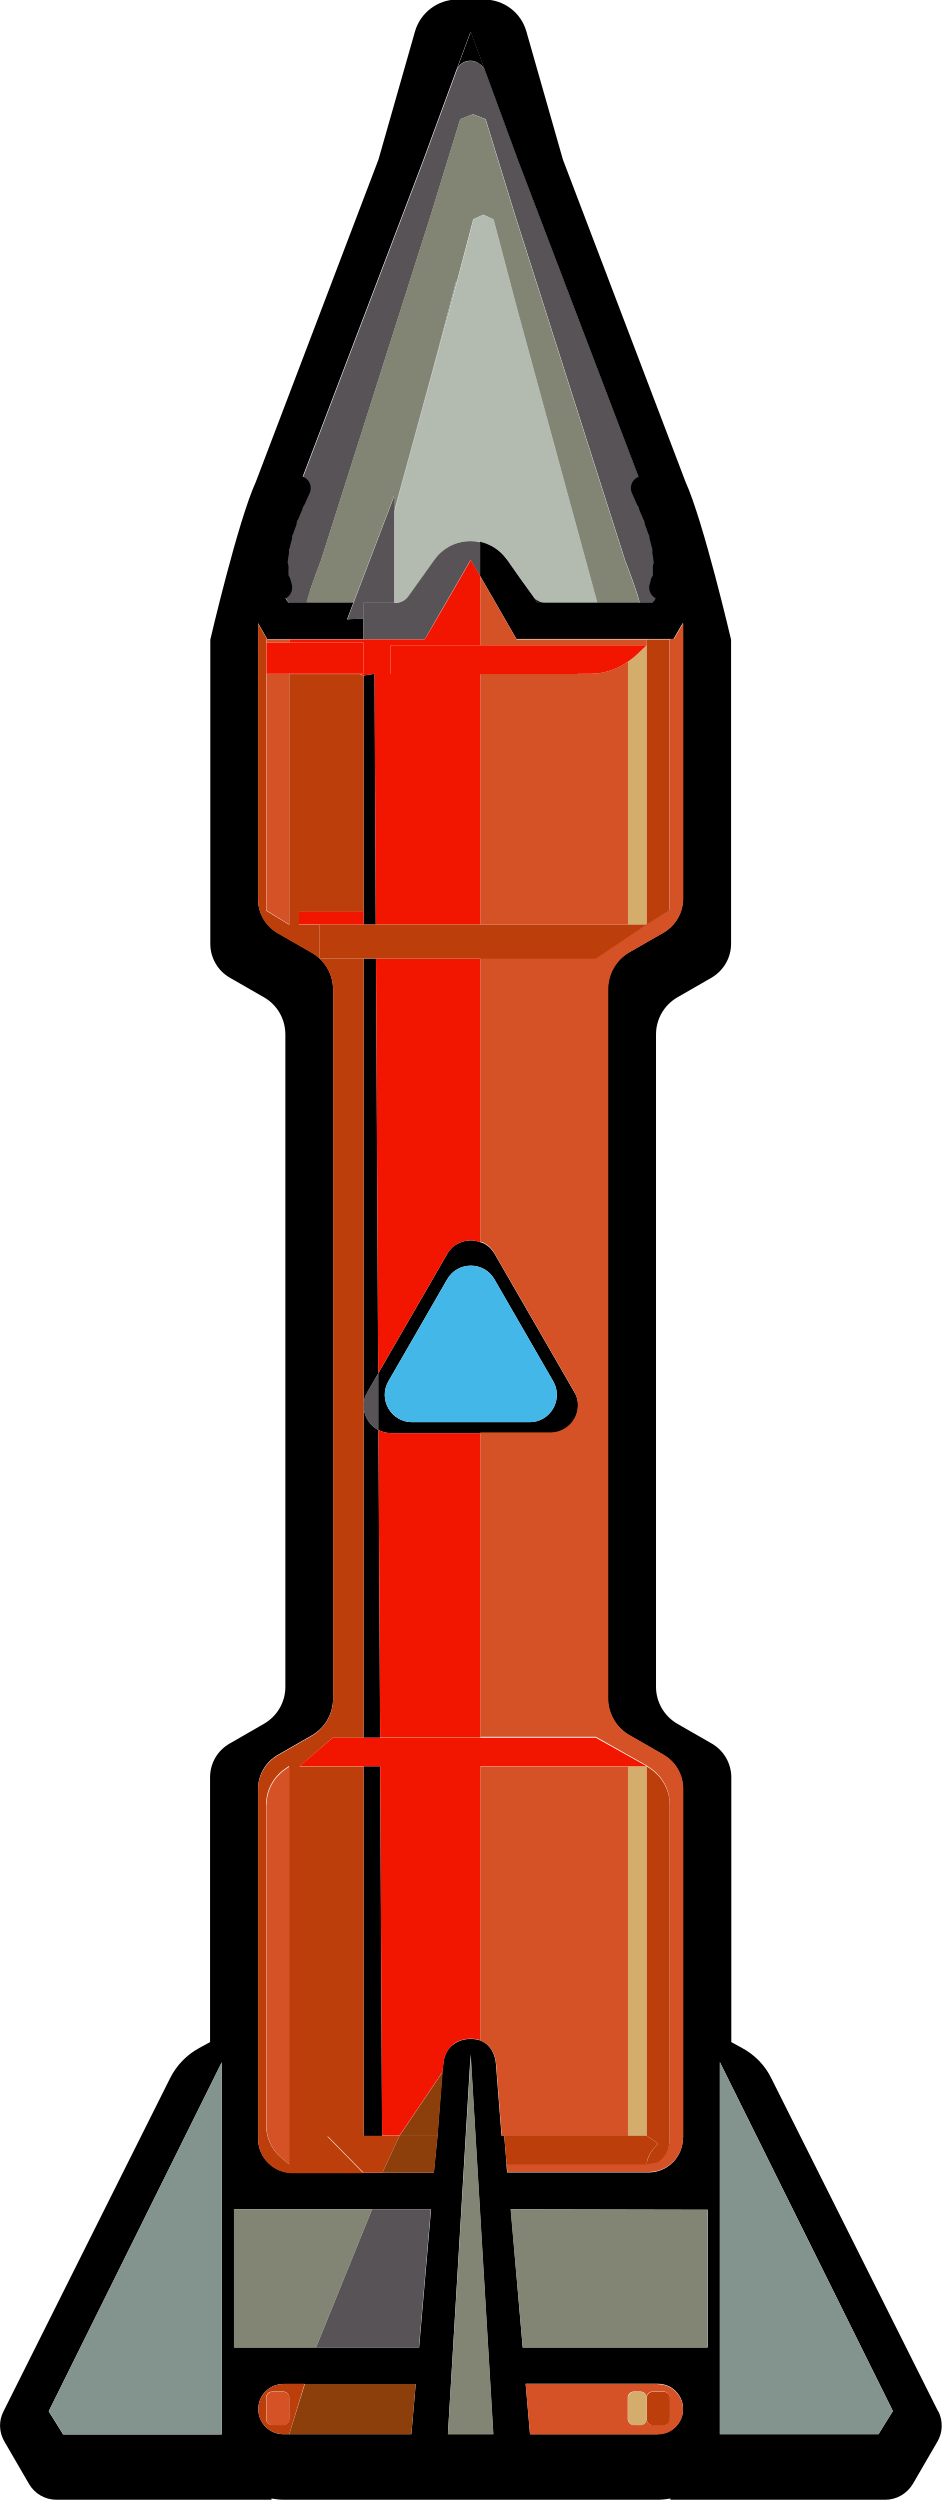
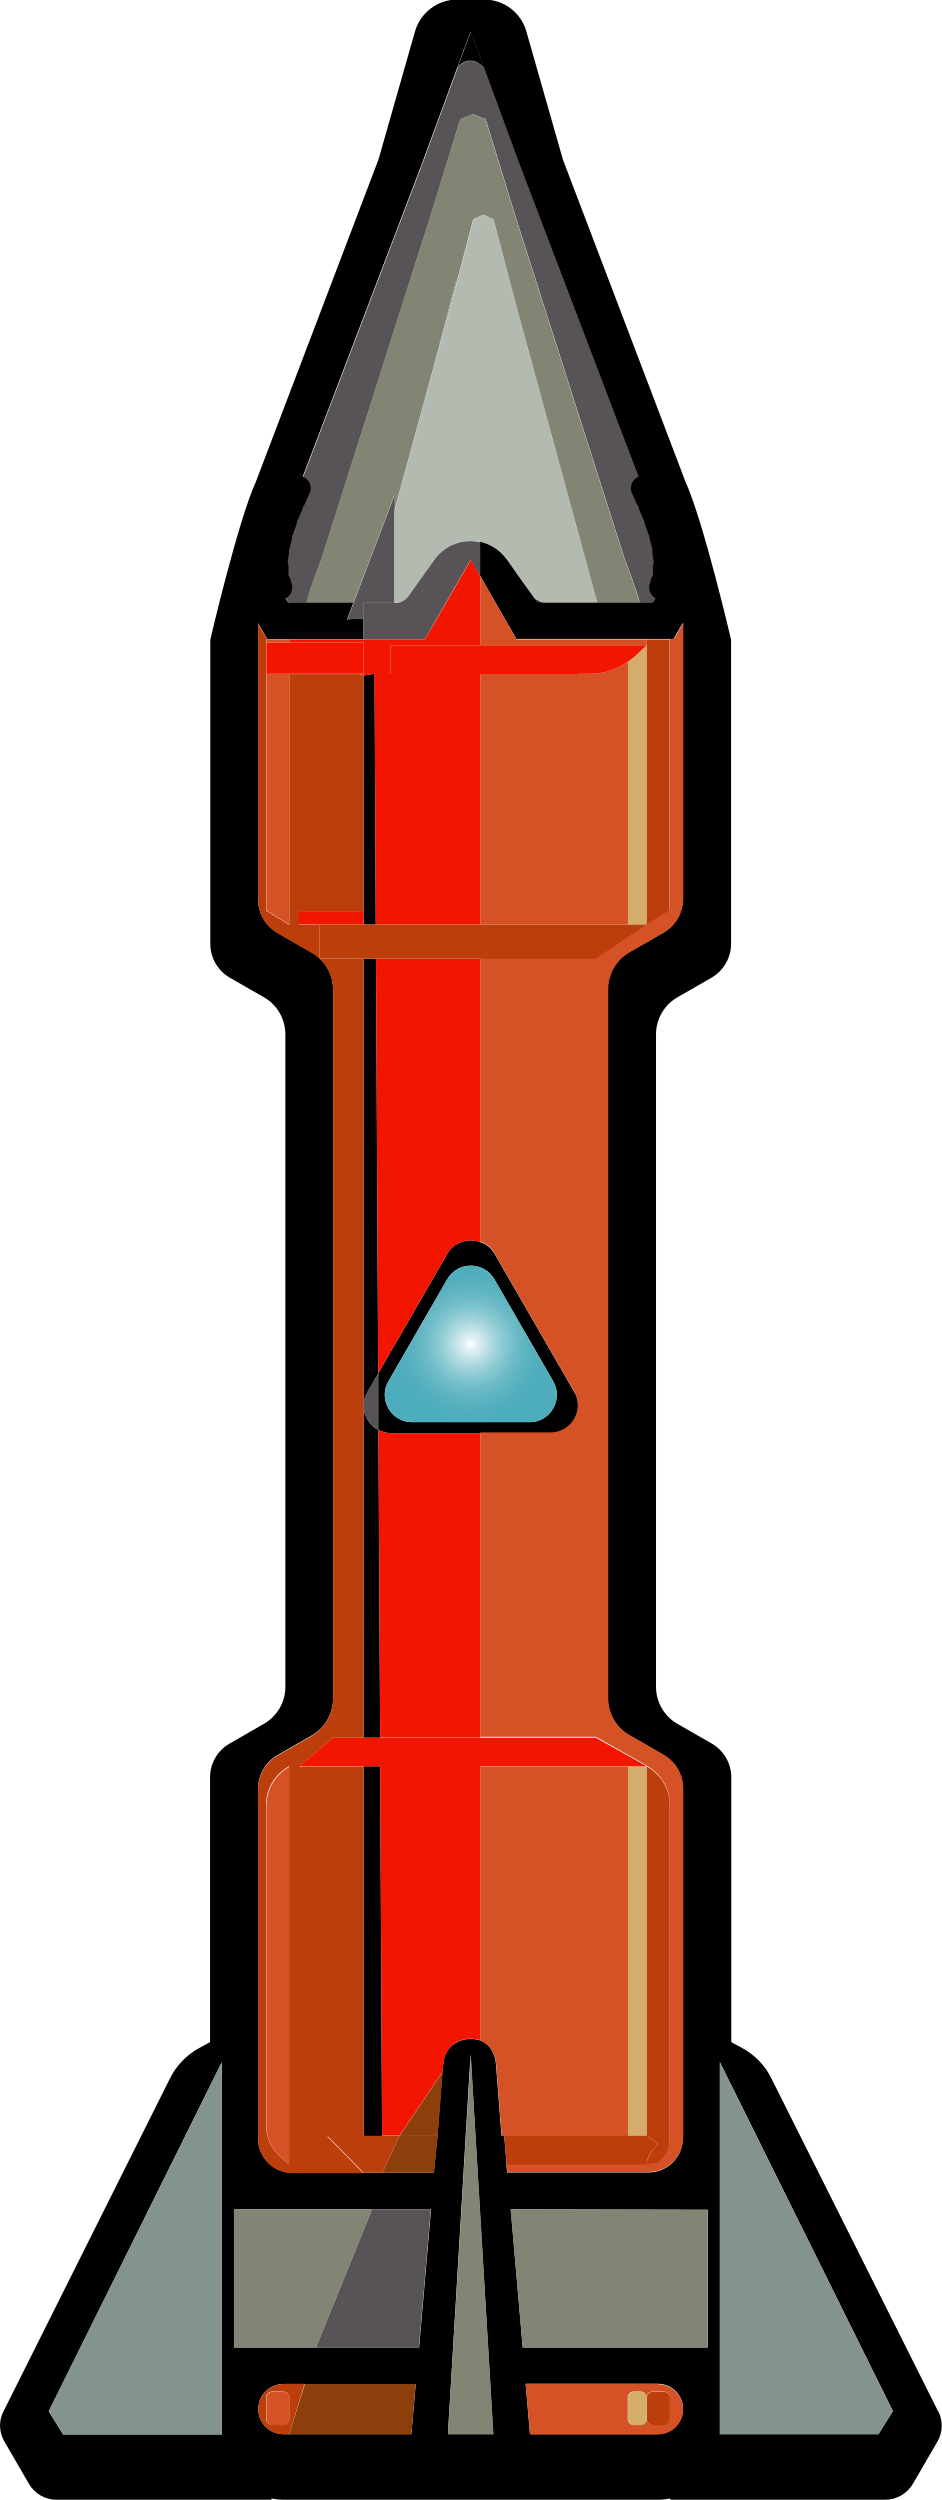
- <svg xmlns="http://www.w3.org/2000/svg" id="Layer_2" data-name="Layer 2" viewBox="0 0 38.63 102.59">
+ <svg xmlns="http://www.w3.org/2000/svg" xmlns:xlink="http://www.w3.org/1999/xlink" id="Layer_2" data-name="Layer 2" viewBox="0 0 38.63 102.59">
  <defs>
    <style>
      .cls-1 {
        fill: #bc3e0b;
      }

      .cls-2 {
        fill: #585356;
      }

      .cls-3 {
+         fill: url(#Blue_Green_Radial);
+       }
+ 
+       .cls-4 {
        fill: #b3bbb1;
      }

-       .cls-4 {
+       .cls-5 {
        fill: #838574;
      }

-       .cls-5 {
+       .cls-6 {
        fill: none;
        stroke: #000;
        stroke-linecap: round;
        stroke-linejoin: round;
      }

-       .cls-6 {
+       .cls-7 {
        fill: #d4ad6d;
      }

-       .cls-7 {
+       .cls-8 {
+         fill: url(#Blue_Green_Radial-3);
+       }
+ 
+       .cls-9 {
+         fill: url(#Blue_Green_Radial-4);
+       }
+ 
+       .cls-10 {
+         fill: url(#Blue_Green_Radial-2);
+       }
+ 
+       .cls-11 {
        fill: #8c3e0b;
      }

-       .cls-8 {
+       .cls-12 {
        fill: #d45225;
      }

-       .cls-9 {
+       .cls-13 {
        fill: #83938d;
      }

-       .cls-10 {
+       .cls-14 {
        fill: #f21500;
      }
- 
-       .cls-11 {
-         fill: #44b7e9;
-       }
    </style>
+     <radialGradient id="Blue_Green_Radial" data-name="Blue Green Radial" cx="19.12" cy="83.7" fx="19.12" fy="83.7" r=".14" gradientUnits="userSpaceOnUse">
+       <stop offset="0" stop-color="#fff" />
+       <stop offset=".12" stop-color="#d5ebef" />
+       <stop offset=".26" stop-color="#acd8df" />
+       <stop offset=".4" stop-color="#89c9d2" />
+       <stop offset=".54" stop-color="#6fbcc8" />
+       <stop offset=".69" stop-color="#5cb3c1" />
+       <stop offset=".84" stop-color="#50aebd" />
+       <stop offset="1" stop-color="#4dadbc" />
+     </radialGradient>
+     <radialGradient id="Blue_Green_Radial-2" data-name="Blue Green Radial" cx="20.08" cy="51.25" fx="20.08" fy="51.25" r=".21" xlink:href="#Blue_Green_Radial" />
+     <radialGradient id="Blue_Green_Radial-3" data-name="Blue Green Radial" cx="18.56" cy="51.25" fx="18.56" fy="51.25" r=".21" xlink:href="#Blue_Green_Radial" />
+     <radialGradient id="Blue_Green_Radial-4" data-name="Blue Green Radial" cx="19.32" cy="55.15" fx="19.32" fy="55.15" r="3.38" xlink:href="#Blue_Green_Radial" />
  </defs>
  <g id="Layer_1-2" data-name="Layer 1">
    <g>
      <path class="cls-2" d="M12.71,24.28c.04-.12.08-.23.12-.35.04-.1.07-.2.11-.31.06-.16.12-.32.18-.48.02-.05.04-.1.06-.15,0-.01,0-.02.01-.04l2.31-7.27,2.18-6.85,1.21-3.94h0s.52-.2.52-.2l.52.2h0s1.21,3.94,1.21,3.94l4.5,14.12s0,.03.01.04c.02.05.04.1.06.15.06.16.12.31.18.48.04.1.07.2.11.31.04.12.08.23.12.35.04.11.07.22.1.33.01.04.02.09.04.13h.53l.07-.09c.12-.17.22-.35.29-.54.02-.06.03-.13.05-.19.04-.13.08-.25.1-.38.01-.08,0-.16,0-.24,0-.12.02-.23.01-.35,0-.09-.03-.19-.04-.29-.01-.11-.02-.22-.04-.32-.02-.1-.05-.21-.08-.31-.03-.1-.05-.21-.08-.31-.03-.1-.07-.21-.11-.31-.04-.1-.07-.21-.11-.31-.04-.11-.09-.22-.14-.33-.04-.1-.08-.19-.12-.29-.07-.15-.13-.3-.2-.45-.02-.05-.04-.09-.06-.14,0-.01-.01-.02-.01-.03l-5.05-13.26-1.36-3.7h0c-.04-.11-.12-.19-.2-.25-.31-.26-.82-.18-.97.25h0l-1.36,3.7-2.45,6.44-2.6,6.82s0,.02-.01.03c-.02.05-.04.09-.06.14-.07.15-.13.3-.2.45-.04.09-.08.19-.12.29-.05.11-.09.22-.14.33-.04.1-.07.21-.11.31-.04.1-.08.21-.11.31-.03.1-.05.21-.08.31-.03.1-.06.21-.08.31-.02.11-.03.22-.04.32-.01.1-.03.19-.04.29,0,.12,0,.24.01.35,0,.08,0,.16,0,.24.02.13.06.26.1.38.02.06.02.13.05.19.07.19.17.37.29.54l.07.09h.73s.03-.09.04-.13c.03-.11.06-.22.1-.33Z" />
-       <path class="cls-4" d="M16.18,20.95l1.57-5.74.96-3.64h0s.04-.02.04-.02l.67-2.55h0s.41-.19.41-.19l.41.19h0s.96,3.64.96,3.64l3.3,12.1h1.75s-.03-.09-.04-.13c-.03-.11-.06-.22-.1-.33-.04-.12-.08-.23-.12-.35-.04-.1-.07-.2-.11-.31-.06-.16-.12-.32-.18-.48-.02-.05-.04-.1-.06-.15,0-.01,0-.02-.01-.04l-4.5-14.12-1.21-3.94h0s-.52-.2-.52-.2l-.52.2h0s-1.21,3.94-1.21,3.94l-2.18,6.85-2.31,7.27s0,.03-.01.04c-.02.05-.04.1-.06.15-.06.16-.12.31-.18.48-.04.1-.07.2-.11.31-.04.12-.08.23-.12.35-.04.11-.07.22-.1.33-.01.04-.02.09-.04.13h1.94l1.67-4.39v.61Z" />
-       <polygon class="cls-9" points="18.46 12.64 18.75 11.55 18.71 11.57 18.71 11.57 17.75 15.21 16.18 20.95 16.18 20.99 16.74 18.96 18.46 12.64" />
-       <path class="cls-3" d="M20.25,9h0s-.41-.19-.41-.19l-.41.19h0s-.67,2.55-.67,2.55l-.29,1.08-1.73,6.32-.55,2.03v3.75h.07c.2,0,.39-.1.51-.26l1.08-1.51c.45-.63,1.19-.86,1.87-.72.42.09.81.33,1.09.72l.56.79.52.73c.12.16.31.26.51.26h2.12l-3.3-12.1-.96-3.64Z" />
-       <path class="cls-6" d="M26.54,26.48l-.46.43c-.1.09-.2.17-.31.24v10.79h.77v-11.47Z" />
-       <rect class="cls-6" x="25.77" y="72.48" width=".77" height="15.16" />
+       <path class="cls-5" d="M16.18,20.95l1.57-5.74.96-3.64h0s.04-.02.04-.02l.67-2.55h0s.41-.19.41-.19l.41.19h0s.96,3.64.96,3.64l3.3,12.1h1.75s-.03-.09-.04-.13c-.03-.11-.06-.22-.1-.33-.04-.12-.08-.23-.12-.35-.04-.1-.07-.2-.11-.31-.06-.16-.12-.32-.18-.48-.02-.05-.04-.1-.06-.15,0-.01,0-.02-.01-.04l-4.5-14.12-1.21-3.94h0s-.52-.2-.52-.2l-.52.2h0s-1.21,3.94-1.21,3.94l-2.18,6.85-2.31,7.27s0,.03-.01.04c-.02.05-.04.1-.06.15-.06.16-.12.31-.18.48-.04.1-.07.2-.11.31-.04.12-.08.23-.12.35-.04.11-.07.22-.1.33-.01.04-.02.09-.04.13h1.94l1.67-4.39v.61Z" />
+       <polygon class="cls-13" points="18.46 12.64 18.75 11.55 18.71 11.57 18.71 11.57 17.75 15.21 16.18 20.95 16.18 20.99 16.74 18.96 18.46 12.64" />
+       <path class="cls-4" d="M20.25,9h0s-.41-.19-.41-.19l-.41.19h0s-.67,2.55-.67,2.55l-.29,1.08-1.73,6.32-.55,2.03v3.75h.07c.2,0,.39-.1.51-.26l1.08-1.51c.45-.63,1.19-.86,1.87-.72.42.09.81.33,1.09.72l.56.79.52.73c.12.16.31.26.51.26h2.12l-3.3-12.1-.96-3.64Z" />
+       <path class="cls-7" d="M26.54,26.48l-.46.43c-.1.09-.2.17-.31.24v10.79h.77v-11.47Z" />
+       <rect class="cls-7" x="25.77" y="72.48" width=".77" height="15.16" />
      <polygon points="15.42 37.94 15.37 27.65 14.92 27.72 14.92 37.41 14.92 37.94 15.42 37.94" />
      <path d="M15.53,58.68s-.04-.02-.06-.03c-.17-.1-.3-.24-.39-.4-.05-.08-.08-.17-.11-.26-.03-.09-.04-.19-.04-.28,0-.1,0-.19.03-.29.02-.1.06-.19.12-.29l.44-.77-.09-17.02h-.51v31.97h.68l-.07-12.62Z" />
      <polygon points="14.92 87.65 15.68 87.65 15.6 72.48 14.92 72.48 14.92 87.65" />
      <path d="M38.5,98.96l-6.85-13.68c-.26-.53-.68-.96-1.2-1.24l-.44-.24v-10.86c0-.57-.3-1.1-.8-1.39l-1.41-.81c-.54-.31-.88-.89-.88-1.52v-26.77c0-.63.33-1.2.87-1.52l1.41-.81c.49-.29.8-.81.8-1.39v-12.48s-1.13-4.85-1.87-6.48l-5.03-13.22-1.5-5.26c-.22-.78-.93-1.31-1.74-1.31h-1.09c-.81,0-1.52.54-1.74,1.31l-1.5,5.26-5.03,13.22c-.74,1.62-1.87,6.48-1.87,6.48v12.48c0,.57.3,1.1.8,1.39l1.41.81c.54.31.87.89.87,1.52v26.77c0,.63-.33,1.2-.88,1.52l-1.41.81c-.5.29-.8.81-.8,1.39v10.86l-.44.24c-.52.28-.94.72-1.2,1.24L.14,98.96c-.2.39-.18.85.04,1.23l1.01,1.74c.23.4.66.65,1.13.65h8.82v-.05c.17.03.35.05.53.05h15.31c.18,0,.36-.02.53-.05v.05h8.82c.46,0,.89-.25,1.13-.65l1.01-1.74c.22-.38.23-.84.04-1.23ZM9.1,90.66v9.24H2.59l-.59-.95,7.1-14.32v6.03ZM16.88,99.89h-5.25c-.57,0-1.03-.46-1.03-1.03s.46-1.03,1.03-1.03h5.43l-.18,2.07ZM17.19,96.33h-7.58v-5.67h8.08l-.49,5.67ZM18.38,99.89l.93-15.59.93,15.59h-1.87ZM20.79,88.82l-.1-1.18h-.11l-.23-2.95c-.03-.34-.16-.6-.34-.77-.09-.09-.2-.15-.31-.19-.12-.04-.26-.06-.39-.06s-.26.02-.39.06c-.12.04-.24.11-.35.19-.21.17-.35.43-.38.77l-.04.34v-.02s-.2,2.64-.2,2.64l-.15,1.51h-5.8c-.78,0-1.41-.63-1.41-1.41v-14.34c0-.57.3-1.1.8-1.39l1.41-.81c.54-.31.87-.89.87-1.52v-29.08c0-.63-.33-1.2-.87-1.52l-1.41-.81c-.49-.29-.8-.81-.8-1.39v-11.32l.38.66h3.94v-.84s-.06,0-.08-.01c-.2,0-.4.01-.59.04l.26-.69h-2.66l-.07-.09c-.12-.17-.22-.35-.29-.54-.02-.06-.03-.13-.05-.19-.04-.13-.08-.25-.1-.38-.01-.08,0-.16,0-.24,0-.12-.02-.23-.01-.35,0-.09.03-.19.04-.29.01-.11.02-.22.04-.32.02-.1.05-.21.08-.31.03-.1.05-.21.08-.31.03-.1.07-.21.11-.31.04-.1.07-.21.11-.31.04-.11.09-.22.14-.33.04-.1.08-.19.12-.29.07-.15.13-.3.2-.45.02-.05.04-.09.06-.14,0-.01.01-.02.01-.03l2.6-6.82,2.45-6.44,1.36-3.7h0l.59-1.59.59,1.59h0l1.36,3.7,5.05,13.26s0,.02.01.03c.02.05.04.09.06.14.07.15.13.3.2.45.04.09.08.19.12.29.05.11.09.22.14.33.04.1.07.21.11.31.04.1.08.21.11.31.03.1.05.21.08.31.03.1.06.21.08.31.02.11.03.22.04.32.01.1.03.19.04.29,0,.12,0,.24-.01.35,0,.08,0,.16,0,.24-.02.13-.06.26-.1.38-.02.06-.02.13-.05.19-.07.19-.17.37-.29.54l-.07.09h-4.72l-.71-.99-.56-.79h0c-.28-.39-.67-.62-1.09-.72v1.4l1.06,1.84.43.75h6.45l.38-.66v11.32c0,.57-.3,1.1-.8,1.39l-1.41.81c-.54.31-.87.89-.87,1.52v29.08c0,.62.33,1.2.87,1.52l1.41.81c.49.29.8.81.8,1.39v14.34c0,.78-.63,1.41-1.41,1.41h-5.8l-.03-.34ZM27,99.89h-5.25l-.18-2.07h5.43c.57,0,1.03.46,1.03,1.03s-.46,1.03-1.03,1.03ZM29.03,96.33h-7.58l-.49-5.67,8.08.02v5.64ZM36.05,99.89h-6.51v-3.57h0v-5.67s0-6.03,0-6.03l7.1,14.32-.59.95Z" />
      <path d="M19.86,51.04s-.1-.04-.16-.06h0c.05.02.11.03.16.06Z" />
-       <polygon class="cls-4" points="21.45 96.33 29.03 96.33 29.03 90.68 20.95 90.66 21.45 96.33" />
-       <polygon class="cls-9" points="29.54 90.66 29.54 90.68 29.54 96.33 29.54 96.33 29.54 99.89 36.05 99.89 36.64 98.94 29.54 84.62 29.54 90.66" />
-       <polygon class="cls-9" points="2.59 99.89 9.1 99.89 9.1 96.93 9.1 96.33 9.1 90.66 9.1 84.62 2 98.94 2.59 99.89" />
-       <path class="cls-5" d="M26.95,21.39c.04.1.08.21.11.31" />
-       <path class="cls-5" d="M26.71,20.76c.05.11.09.22.14.33" />
-       <path class="cls-5" d="M12.25,20.03c-.07.15-.13.3-.2.45" />
-       <path class="cls-5" d="M26.39,20.03c.07.15.13.3.2.45" />
-       <path class="cls-5" d="M27.15,22.02c.03.1.06.21.08.31" />
-       <path class="cls-5" d="M27.31,22.94c0-.09-.03-.19-.04-.29" />
-       <path class="cls-5" d="M27.29,23.53c.01-.08,0-.16,0-.24" />
-       <path class="cls-5" d="M11.32,22.94c0-.09.03-.19.04-.29" />
-       <path class="cls-5" d="M11.49,24.11c-.02-.06-.03-.13-.05-.19" />
-       <path class="cls-5" d="M11.79,21.08c.04-.11.09-.22.14-.33" />
-       <path class="cls-5" d="M11.57,21.71c.03-.1.07-.21.11-.31" />
-       <path class="cls-5" d="M11.49,22.02c-.03.1-.06.21-.08.31" />
-       <path class="cls-5" d="M11.34,23.53c-.01-.08,0-.16,0-.24" />
+       <polygon class="cls-5" points="21.45 96.33 29.03 96.33 29.03 90.68 20.95 90.66 21.45 96.33" />
+       <polygon class="cls-13" points="29.54 90.66 29.54 90.68 29.54 96.33 29.54 96.33 29.54 99.89 36.05 99.89 36.64 98.94 29.54 84.62 29.54 90.66" />
+       <polygon class="cls-13" points="2.59 99.89 9.1 99.89 9.1 96.93 9.1 96.33 9.1 90.66 9.1 84.62 2 98.94 2.59 99.89" />
+       <path class="cls-6" d="M26.95,21.39c.04.1.08.21.11.31" />
+       <path class="cls-6" d="M26.71,20.76c.05.11.09.22.14.33" />
+       <path class="cls-6" d="M12.25,20.03c-.07.15-.13.3-.2.45" />
+       <path class="cls-6" d="M26.39,20.03c.07.15.13.3.2.45" />
+       <path class="cls-6" d="M27.15,22.02c.03.1.06.21.08.31" />
+       <path class="cls-6" d="M27.31,22.94c0-.09-.03-.19-.04-.29" />
+       <path class="cls-6" d="M27.29,23.53c.01-.08,0-.16,0-.24" />
+       <path class="cls-6" d="M11.32,22.94c0-.09.03-.19.04-.29" />
+       <path class="cls-6" d="M11.49,24.11c-.02-.06-.03-.13-.05-.19" />
+       <path class="cls-6" d="M11.79,21.08c.04-.11.09-.22.14-.33" />
+       <path class="cls-6" d="M11.57,21.71c.03-.1.07-.21.11-.31" />
+       <path class="cls-6" d="M11.49,22.02c-.03.1-.06.21-.08.31" />
+       <path class="cls-6" d="M11.34,23.53c-.01-.08,0-.16,0-.24" />
      <path d="M21.36,23.75l.71.99h.32c-.2,0-.39-.1-.51-.26l-.52-.73Z" />
      <polygon points="20.8 22.96 21.36 23.75 20.79 22.96 20.8 22.96" />
      <path d="M19.71,2.64c.08.07.16.14.2.25l-.59-1.59-.59,1.59c.16-.43.67-.51.97-.25Z" />
-       <path class="cls-5" d="M27.19,23.92c-.02.06-.02.13-.05.19" />
-       <path class="cls-8" d="M27,97.83h-5.43l.18,2.07h5.25c.57,0,1.03-.46,1.03-1.03s-.46-1.03-1.03-1.03ZM27.48,99.26c0,.14-.11.25-.25.25h-.45c-.14,0-.25-.11-.25-.25,0,.14-.11.25-.25.25h-.27c-.14,0-.25-.11-.25-.25v-.87c0-.14.11-.25.25-.25h.27c.14,0,.25.11.25.25,0-.14.11-.25.25-.25h.45c.14,0,.25.11.25.25v.87Z" />
-       <polygon class="cls-4" points="18.38 99.89 20.25 99.89 19.32 84.31 18.38 99.89" />
-       <path class="cls-11" d="M18.93,83.73c.12-.04.26-.06.39-.06h0c-.13,0-.26.02-.39.06Z" />
-       <path class="cls-11" d="M20.29,51.46c-.11-.19-.26-.33-.42-.42.17.09.32.23.42.42Z" />
-       <path class="cls-11" d="M18.77,51.04c-.17.09-.32.23-.42.42.11-.19.26-.33.42-.42Z" />
+       <path class="cls-6" d="M27.19,23.92c-.02.06-.02.13-.05.19" />
+       <path class="cls-12" d="M27,97.83h-5.43l.18,2.07h5.25c.57,0,1.03-.46,1.03-1.03s-.46-1.03-1.03-1.03ZM27.48,99.26c0,.14-.11.25-.25.25h-.45c-.14,0-.25-.11-.25-.25,0,.14-.11.25-.25.25h-.27c-.14,0-.25-.11-.25-.25v-.87c0-.14.11-.25.25-.25h.27c.14,0,.25.11.25.25,0-.14.11-.25.25-.25h.45c.14,0,.25.11.25.25v.87Z" />
+       <polygon class="cls-5" points="18.38 99.89 20.25 99.89 19.32 84.31 18.38 99.89" />
+       <path class="cls-3" d="M18.93,83.73c.12-.04.26-.06.39-.06h0c-.13,0-.26.02-.39.06Z" />
+       <path class="cls-10" d="M20.29,51.46c-.11-.19-.26-.33-.42-.42.17.09.32.23.42.42Z" />
+       <path class="cls-8" d="M18.77,51.04c-.17.09-.32.23-.42.42.11-.19.26-.33.42-.42Z" />
      <path d="M19.32,50.9c-.19,0-.38.05-.55.14-.17.09-.32.23-.42.42l-2.83,4.9v2.32c.16.08.34.13.53.13h6.55c.22,0,.41-.06.58-.16.17-.1.3-.24.39-.4.05-.08.08-.17.11-.26.03-.09.04-.19.04-.28,0-.1,0-.19-.03-.29-.02-.1-.06-.19-.12-.29l-3.27-5.67c-.11-.19-.26-.33-.42-.42-.05-.03-.1-.04-.16-.06-.13-.05-.26-.08-.39-.08ZM20.29,52.5l2.41,4.18c.43.75-.11,1.68-.97,1.68h-4.82c-.86,0-1.4-.93-.97-1.68l2.41-4.18c.43-.75,1.51-.75,1.94,0Z" />
-       <path class="cls-11" d="M18.35,52.5l-2.41,4.18c-.43.75.11,1.68.97,1.68h4.82c.86,0,1.4-.93.97-1.68l-2.41-4.18c-.43-.75-1.51-.75-1.94,0Z" />
-       <polygon class="cls-4" points="9.6 90.66 9.6 96.33 12.97 96.33 15.27 90.66 9.6 90.66" />
+       <path class="cls-9" d="M18.35,52.5l-2.41,4.18c-.43.75.11,1.68.97,1.68h4.82c.86,0,1.4-.93.97-1.68l-2.41-4.18c-.43-.75-1.51-.75-1.94,0Z" />
+       <polygon class="cls-5" points="9.6 90.66 9.6 96.33 12.97 96.33 15.27 90.66 9.6 90.66" />
      <path class="cls-1" d="M11.63,97.83c-.57,0-1.03.46-1.03,1.03s.46,1.03,1.03,1.03h.24l.63-2.07h-.88ZM11.62,99.51h-.45c-.14,0-.25-.11-.25-.25v-.87c0-.14.11-.25.25-.25h.45c.14,0,.25.11.25.25v.87c0,.14-.11.25-.25.25Z" />
      <path class="cls-1" d="M14.92,87.65v-15.16h-2.63l1.36-1.18h1.27v-31.97h-1.8v-1.39h-.85v-.53h2.65v-9.69l-.16-.07h-2.89v10.29l-.95-.58v-11.12h.05l-.38-.66v11.32c0,.57.3,1.1.8,1.39l1.41.81c.54.31.87.89.87,1.52v29.08c0,.62-.33,1.2-.87,1.52l-1.41.81c-.49.29-.8.81-.8,1.39v14.34c0,.78.63,1.41,1.41,1.41h2.91l-1.48-1.51h1.48ZM11.87,88.82l-.32-.27c-.4-.33-.63-.82-.63-1.34v-13.17c0-.57.28-1.1.74-1.43l.2-.14v16.34Z" />
-       <path class="cls-8" d="M25.77,87.65v-15.16h-6.06v11.25c.11.04.22.11.31.19.18.17.31.43.34.77l.23,2.95h5.19Z" />
-       <path class="cls-8" d="M28.04,87.74v-14.34c0-.57-.3-1.1-.8-1.39l-1.41-.81c-.54-.31-.87-.89-.87-1.52v-29.08c0-.63.33-1.2.87-1.52l1.41-.81c.49-.29.8-.81.8-1.39v-11.32l-.38.66h-.17v11.12l-.95.58-2.09,1.39h-4.74v11.64c.05.02.11.03.16.06.17.09.32.23.42.42l3.27,5.67c.05.09.09.19.12.29.02.1.04.19.03.29,0,.1-.02.19-.04.28-.03.09-.06.18-.11.26-.09.16-.23.3-.39.4-.17.1-.36.16-.58.16h-2.88v12.49h4.74l2.09,1.18.2.14c.46.33.74.86.74,1.43v13.59c0,.52-.08.75-.47,1.09l-.47.09h-5.75l.03.34h5.8c.78,0,1.41-.63,1.41-1.41Z" />
-       <polygon class="cls-8" points="19.71 26.48 23.87 26.48 26.54 26.48 26.54 26.24 22.07 26.24 21.2 26.24 20.77 25.49 19.71 23.65 19.71 26.48" />
-       <path class="cls-8" d="M25.77,37.94v-10.79c-.46.32-1,.5-1.56.5h-4.5v10.29h6.06Z" />
+       <path class="cls-12" d="M25.77,87.65v-15.16h-6.06v11.25c.11.04.22.11.31.19.18.17.31.43.34.77l.23,2.95h5.19Z" />
+       <path class="cls-12" d="M28.04,87.74v-14.34c0-.57-.3-1.1-.8-1.39l-1.41-.81c-.54-.31-.87-.89-.87-1.52v-29.08c0-.63.33-1.2.87-1.52l1.41-.81c.49-.29.8-.81.8-1.39v-11.32l-.38.66h-.17v11.12l-.95.58-2.09,1.39h-4.74v11.64c.05.02.11.03.16.06.17.09.32.23.42.42l3.27,5.67c.05.09.09.19.12.29.02.1.04.19.03.29,0,.1-.02.19-.04.28-.03.09-.06.18-.11.26-.09.16-.23.3-.39.4-.17.1-.36.16-.58.16h-2.88v12.49h4.74l2.09,1.18.2.14c.46.33.74.86.74,1.43v13.59c0,.52-.08.75-.47,1.09l-.47.09h-5.75l.03.34h5.8c.78,0,1.41-.63,1.41-1.41Z" />
+       <polygon class="cls-12" points="19.71 26.48 23.87 26.48 26.54 26.48 26.54 26.24 22.07 26.24 21.2 26.24 20.77 25.49 19.71 23.65 19.71 26.48" />
+       <path class="cls-12" d="M25.77,37.94v-10.79c-.46.32-1,.5-1.56.5h-4.5v10.29h6.06Z" />
      <path class="cls-2" d="M16.18,24.74v-4.39l-1.67,4.39-.26.69c.19-.02.39-.04.59-.04.03,0,.06,0,.08.01v-.66h1.26Z" />
      <path class="cls-2" d="M17.43,26.24l.43-.75,1.45-2.51.39.67v-1.4c-.68-.15-1.42.09-1.87.72l-1.08,1.51c-.12.16-.31.26-.51.26h-1.33v1.5h2.51Z" />
      <polygon class="cls-2" points="12.97 96.33 17.19 96.33 17.68 90.66 15.27 90.66 12.97 96.33" />
-       <polygon class="cls-7" points="11.87 99.89 16.88 99.89 17.06 97.83 12.51 97.83 11.87 99.89" />
-       <path class="cls-10" d="M15.53,58.68l.07,12.62h4.11v-12.49h-3.66c-.19,0-.36-.05-.51-.13Z" />
-       <path class="cls-10" d="M15.6,72.48l.08,15.16h.71l1.77-2.62.04-.34c.03-.34.18-.6.38-.77.1-.09.22-.15.35-.19.12-.04.26-.06.39-.06h0c.13,0,.26.02.39.06v-11.25h-4.1Z" />
-       <path class="cls-10" d="M15.52,56.36l2.83-4.9c.11-.19.26-.33.42-.42.17-.09.36-.14.55-.14.13,0,.26.03.39.08h0v-11.64h-4.28l.09,17.02Z" />
+       <polygon class="cls-11" points="11.87 99.89 16.88 99.89 17.06 97.83 12.51 97.83 11.87 99.89" />
+       <path class="cls-14" d="M15.53,58.68l.07,12.62h4.11v-12.49h-3.66c-.19,0-.36-.05-.51-.13Z" />
+       <path class="cls-14" d="M15.6,72.48l.08,15.16h.71l1.77-2.62.04-.34c.03-.34.18-.6.38-.77.1-.09.22-.15.35-.19.12-.04.26-.06.39-.06h0c.13,0,.26.02.39.06v-11.25h-4.1Z" />
+       <path class="cls-14" d="M15.52,56.36l2.83-4.9c.11-.19.26-.33.42-.42.17-.09.36-.14.55-.14.13,0,.26.03.39.08h0v-11.64h-4.28l.09,17.02Z" />
      <path class="cls-2" d="M14.95,57.42c-.02.1-.04.19-.03.29,0,.1.02.19.04.28.03.09.06.18.11.26.09.16.23.3.39.4.02.01.04.02.06.03v-2.32s-.46.77-.46.77c-.05.09-.09.19-.12.29Z" />
-       <polygon class="cls-10" points="14.92 26.37 14.92 27.65 14.76 27.65 14.92 27.72 15.37 27.65 15.42 37.94 19.71 37.94 19.71 27.65 16.03 27.65 16.03 26.48 19.71 26.48 19.71 23.65 19.32 22.98 17.87 25.49 17.43 26.24 16.57 26.24 14.92 26.24 11.87 26.24 11.87 26.37 14.92 26.37" />
+       <polygon class="cls-14" points="14.92 26.37 14.92 27.65 14.76 27.65 14.92 27.72 15.37 27.65 15.42 37.94 19.71 37.94 19.71 27.65 16.03 27.65 16.03 26.48 19.71 26.48 19.71 23.65 19.32 22.98 17.87 25.49 17.43 26.24 16.57 26.24 14.92 26.24 11.87 26.24 11.87 26.37 14.92 26.37" />
      <polygon class="cls-1" points="26.54 37.94 27.48 37.36 27.48 26.24 26.79 26.24 26.54 26.24 26.54 26.48 26.54 37.94" />
      <path class="cls-1" d="M27.01,87.97c-.51.48-.47.89-.47.85l.47-.09c.4-.33.47-.57.47-1.09v-13.59c0-.57-.28-1.1-.74-1.43l-.2-.14v15.16l.47.33Z" />
-       <polygon class="cls-8" points="10.93 37.36 11.87 37.94 11.87 27.65 10.93 27.65 10.93 37.36" />
-       <polygon class="cls-8" points="10.93 26.37 11.87 26.37 11.87 26.24 11.84 26.24 10.98 26.24 10.93 26.24 10.93 26.37" />
-       <path class="cls-8" d="M10.93,74.05v13.17c0,.52.23,1.01.63,1.34l.32.27v-16.34l-.2.14c-.46.33-.74.86-.74,1.43Z" />
+       <polygon class="cls-12" points="10.93 37.36 11.87 37.94 11.87 27.65 10.93 27.65 10.93 37.36" />
+       <polygon class="cls-12" points="10.93 26.37 11.87 26.37 11.87 26.24 11.84 26.24 10.98 26.24 10.93 26.24 10.93 26.37" />
+       <path class="cls-12" d="M10.93,74.05v13.17c0,.52.23,1.01.63,1.34l.32.27v-16.34l-.2.14c-.46.33-.74.86-.74,1.43Z" />
      <rect class="cls-1" x="26.54" y="98.15" width=".95" height="1.37" rx=".25" ry=".25" />
-       <rect class="cls-8" x="10.93" y="98.15" width=".95" height="1.37" rx=".25" ry=".25" />
+       <rect class="cls-12" x="10.93" y="98.15" width=".95" height="1.37" rx=".25" ry=".25" />
      <polygon class="cls-1" points="19.71 37.94 15.42 37.94 14.92 37.94 13.12 37.94 13.12 39.34 14.92 39.34 15.43 39.34 19.71 39.34 24.45 39.34 26.54 37.94 25.77 37.94 19.71 37.94" />
-       <polygon class="cls-10" points="14.92 71.31 13.65 71.31 12.29 72.48 14.92 72.48 15.6 72.48 19.71 72.48 25.77 72.48 26.54 72.48 24.45 71.31 19.71 71.31 15.6 71.31 14.92 71.31" />
-       <path class="cls-10" d="M23.7,27.65h.51c.56,0,1.11-.18,1.56-.5.11-.08.22-.15.31-.24l.46-.43h-10.51v1.18h7.67Z" />
+       <polygon class="cls-14" points="14.92 71.31 13.65 71.31 12.29 72.48 14.92 72.48 15.6 72.48 19.71 72.48 25.77 72.48 26.54 72.48 24.45 71.31 19.71 71.31 15.6 71.31 14.92 71.31" />
+       <path class="cls-14" d="M23.7,27.65h.51c.56,0,1.11-.18,1.56-.5.11-.08.22-.15.31-.24l.46-.43h-10.51v1.18h7.67Z" />
      <polygon class="cls-1" points="15.68 87.65 14.92 87.65 13.44 87.65 14.92 89.16 15.69 89.16 16.39 87.65 15.68 87.65" />
      <path class="cls-1" d="M27.01,87.97l-.47-.33h-5.85l.1,1.18h5.75s-.04-.37.47-.85Z" />
-       <polygon class="cls-7" points="17.96 87.65 18.17 85.01 18.16 85.03 16.39 87.65 17.96 87.65" />
-       <polygon class="cls-7" points="15.69 89.16 17.67 89.16 17.69 89.16 17.81 89.16 17.96 87.65 16.39 87.65 15.69 89.16" />
-       <rect class="cls-6" x="25.77" y="98.15" width=".77" height="1.37" rx=".25" ry=".25" />
-       <polygon class="cls-10" points="14.92 37.41 12.27 37.41 12.27 37.94 13.12 37.94 14.92 37.94 14.92 37.41" />
-       <polygon class="cls-10" points="14.92 26.37 11.87 26.37 10.93 26.37 10.93 27.65 11.87 27.65 14.76 27.65 14.92 27.65 14.92 26.37" />
+       <polygon class="cls-11" points="17.96 87.65 18.17 85.01 18.16 85.03 16.39 87.65 17.96 87.65" />
+       <polygon class="cls-11" points="15.69 89.16 17.67 89.16 17.69 89.16 17.81 89.16 17.96 87.65 16.39 87.65 15.69 89.16" />
+       <rect class="cls-7" x="25.77" y="98.15" width=".77" height="1.37" rx=".25" ry=".25" />
+       <polygon class="cls-14" points="14.92 37.41 12.27 37.41 12.27 37.94 13.12 37.94 14.92 37.94 14.92 37.41" />
+       <polygon class="cls-14" points="14.92 26.37 11.87 26.37 10.93 26.37 10.93 27.65 11.87 27.65 14.76 27.65 14.92 27.65 14.92 26.37" />
    </g>
  </g>
</svg>
